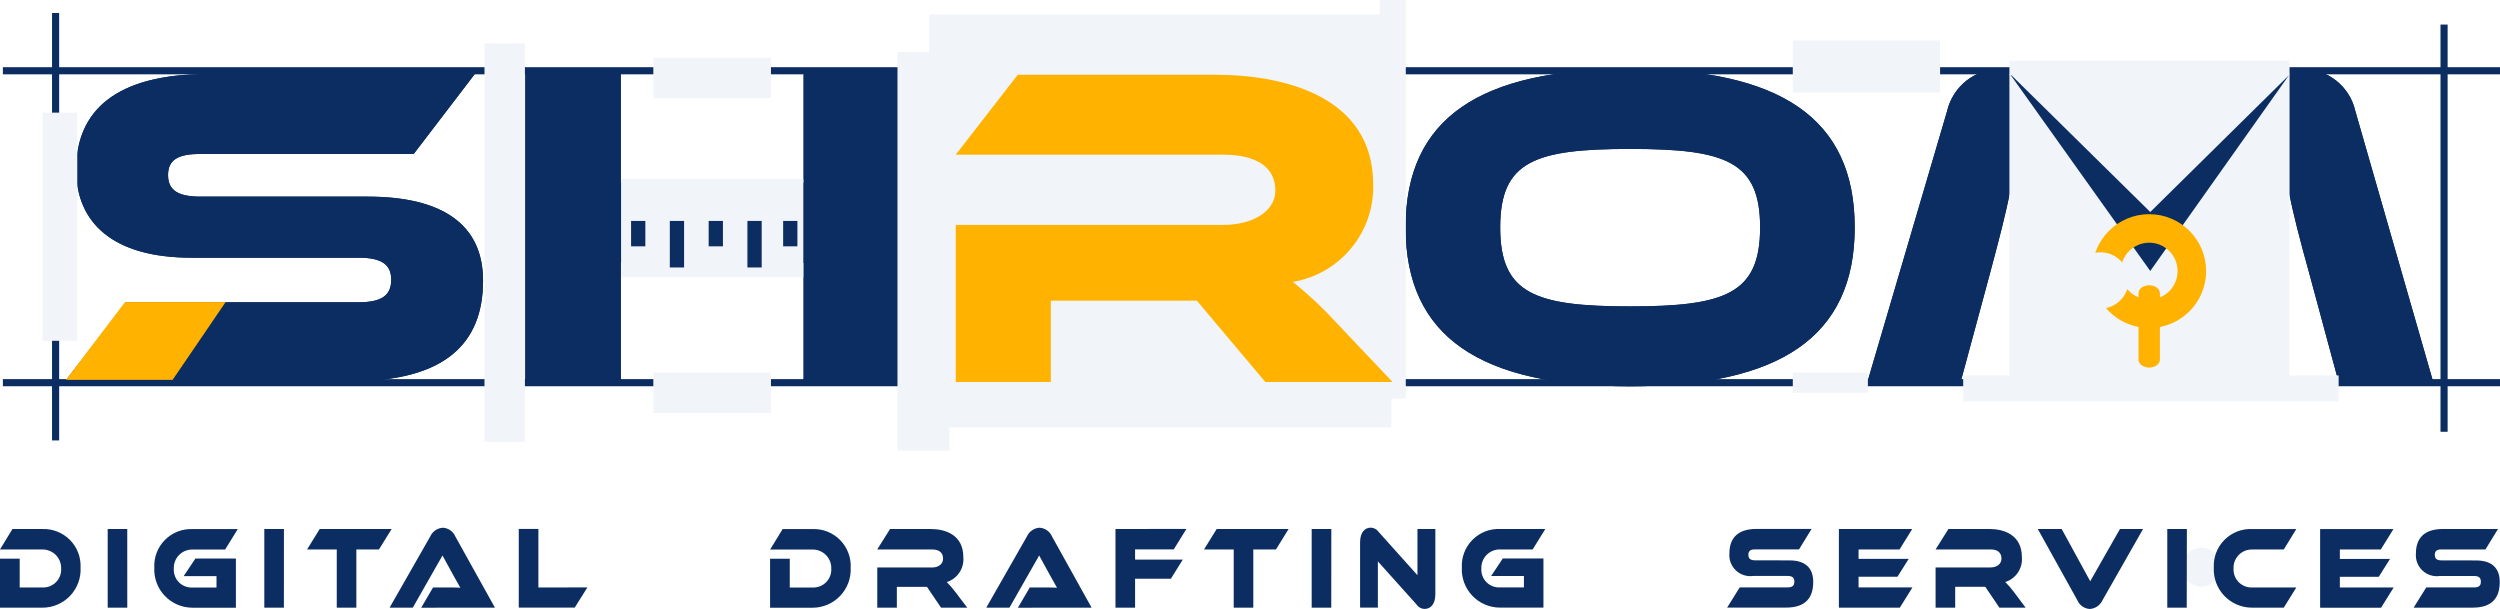
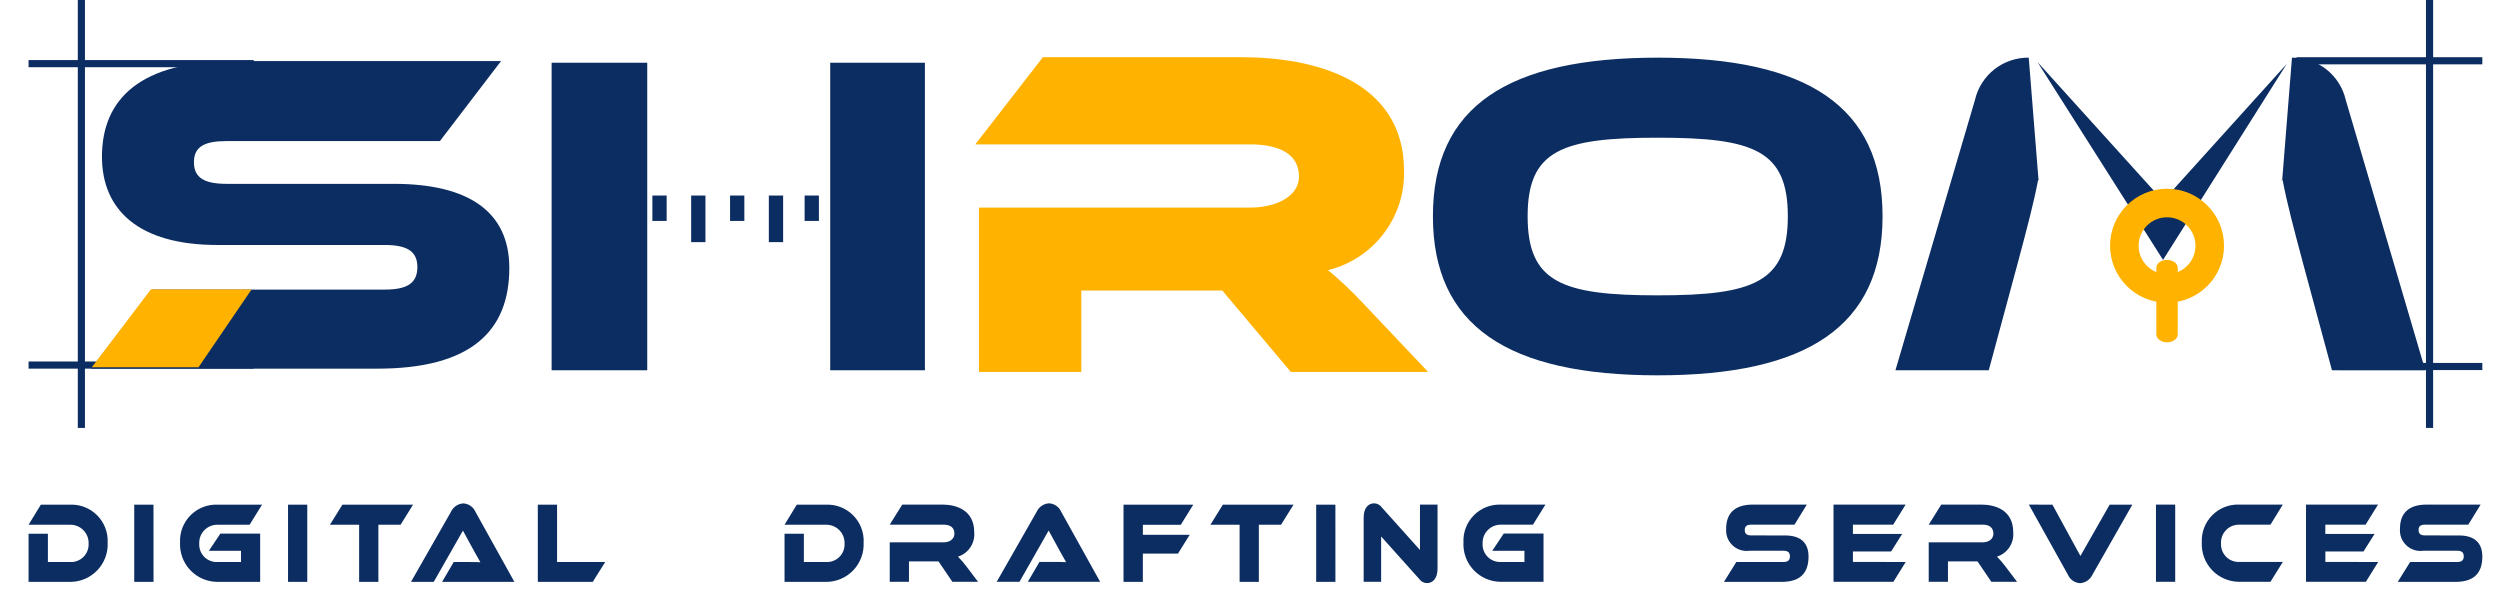
- <svg xmlns="http://www.w3.org/2000/svg" width="175.201" height="42.674" viewBox="0 0 175.201 42.674">
-   <g id="Group_13" data-name="Group 13" transform="translate(-8.799 -7.947)">
-     <rect id="Rectangle_17" data-name="Rectangle 17" width="174.873" height="38.941" transform="translate(9.102 8.128)" fill="none" />
-     <path id="Path_2" data-name="Path 2" d="M13.31-99.174c-1.545,0-2.285-.418-2.285-1.513s.74-1.48,2.285-1.48H28.242l4.28-5.6h-18.7c-6.533,0-9.236,2.639-9.236,6.694,0,3.7,2.542,6.179,8.078,6.179H24.38c1.577,0,2.285.451,2.285,1.545,0,1.126-.708,1.577-2.285,1.577H8.1l-4.28,5.535H23.865c6.565,0,9.236-2.639,9.236-7.048,0-3.926-2.832-5.889-8.078-5.889Zm48.884-8.592H55.564v7.627H42.756v-7.627H36.062v21.529h6.694v-8.3H55.564v8.3h6.629ZM92.862-90.42a27.455,27.455,0,0,0-3.025-2.832,6.741,6.741,0,0,0,5.632-6.822c0-6.147-6.179-7.691-11.07-7.691H70.561l-4.344,5.6h18.73c2.285,0,3.669.837,3.669,2.51,0,1.48-1.609,2.414-3.669,2.414H66.216v11.006h6.662v-5.7H83.111l4.8,5.7h8.914Zm20.628-17.7c-10.491,0-15.737,3.411-15.737,11.1S103-85.883,113.491-85.883c10.459,0,15.737-3.443,15.737-11.135S123.95-108.12,113.491-108.12Zm0,16.638c-6.694,0-9.107-.9-9.107-5.535s2.414-5.5,9.107-5.5,9.107.869,9.107,5.5S120.184-91.482,113.491-91.482ZM143.1-105.835a3.944,3.944,0,0,0-3.637-2.285,3.819,3.819,0,0,0-3.765,2.961l-5.567,18.923h6.533l2.027-7.5c.644-2.414,1.126-4.216,1.448-5.921.676,1.448,1.448,2.961,3.025,5.921l2.9,5.439c1.126,2.124,2.221,2.414,3.83,2.414s2.7-.29,3.83-2.414l2.9-5.407c1.48-2.8,2.285-4.441,2.993-5.954.354,1.738.8,3.476,1.48,5.921l2.027,7.5h6.629l-5.439-18.923a3.784,3.784,0,0,0-3.733-2.961,4.011,4.011,0,0,0-3.669,2.285l-3.443,6.114c-1.9,3.315-2.735,4.892-3.443,6.4-.74-1.513-1.577-3.122-3.476-6.436Z" transform="translate(9.551 120.901)" fill="#0c2d62" />
-     <path id="Path_8" data-name="Path 8" d="M13.31-99.174c-1.545,0-2.285-.418-2.285-1.513s.74-1.48,2.285-1.48H28.242l4.28-5.6h-18.7c-6.533,0-9.236,2.639-9.236,6.694,0,3.7,2.542,6.179,8.078,6.179H24.38c1.577,0,2.285.451,2.285,1.545,0,1.126-.708,1.577-2.285,1.577H8.1l-4.28,5.535H23.865c6.565,0,9.236-2.639,9.236-7.048,0-3.926-2.832-5.889-8.078-5.889Zm48.884-8.592H55.564v7.627H42.756v-7.627H36.062v21.529h6.694v-8.3H55.564v8.3h6.629ZM92.862-90.42a27.455,27.455,0,0,0-3.025-2.832,6.741,6.741,0,0,0,5.632-6.822c0-6.147-6.179-7.691-11.07-7.691H70.561l-4.344,5.6h18.73c2.285,0,3.669.837,3.669,2.51,0,1.48-1.609,2.414-3.669,2.414H66.216v11.006h6.662v-5.7H83.111l4.8,5.7h8.914Zm20.628-17.7c-10.491,0-15.737,3.411-15.737,11.1S103-85.883,113.491-85.883c10.459,0,15.737-3.443,15.737-11.135S123.95-108.12,113.491-108.12Zm0,16.638c-6.694,0-9.107-.9-9.107-5.535s2.414-5.5,9.107-5.5,9.107.869,9.107,5.5S120.184-91.482,113.491-91.482ZM143.1-105.835a3.944,3.944,0,0,0-3.637-2.285,3.819,3.819,0,0,0-3.765,2.961l-5.567,18.923h6.533l2.027-7.5c.644-2.414,1.126-4.216,1.448-5.921.676,1.448,1.448,2.961,3.025,5.921l2.9,5.439c1.126,2.124,2.221,2.414,3.83,2.414s2.7-.29,3.83-2.414l2.9-5.407c1.48-2.8,2.285-4.441,2.993-5.954.354,1.738.8,3.476,1.48,5.921l2.027,7.5h6.629l-5.439-18.923a3.784,3.784,0,0,0-3.733-2.961,4.011,4.011,0,0,0-3.669,2.285l-3.443,6.114c-1.9,3.315-2.735,4.892-3.443,6.4-.74-1.513-1.577-3.122-3.476-6.436Z" transform="translate(9.551 120.901)" fill="#0c2d62" />
-     <rect id="Rectangle_10" data-name="Rectangle 10" width="19.633" height="21.859" transform="translate(149.619 13.007)" fill="#f1f4f9" />
-     <line id="Line_1" data-name="Line 1" x2="175" transform="translate(9 12.906)" fill="none" stroke="#0c2d62" stroke-width="0.5" />
-     <path id="Path_6" data-name="Path 6" d="M0,0H175" transform="translate(9 34.765)" fill="none" stroke="#0c2d62" stroke-width="0.5" />
-     <rect id="Rectangle_13" data-name="Rectangle 13" width="32.384" height="28.943" transform="translate(73.921 8.959)" fill="#f1f4f9" />
-     <line id="Line_3" data-name="Line 3" y2="29.955" transform="translate(12.695 8.858)" fill="none" stroke="#0c2d62" stroke-width="0.5" />
-     <line id="Line_4" data-name="Line 4" y2="28.538" transform="translate(180.08 9.668)" fill="none" stroke="#0c2d62" stroke-width="0.5" />
-     <rect id="Rectangle_1" data-name="Rectangle 1" width="12.771" height="6.882" transform="translate(52.325 20.496)" fill="#f1f4f9" />
-     <g id="Group_2" data-name="Group 2" transform="translate(53.525 23.431)">
-       <g id="Group_1" data-name="Group 1" transform="translate(10.372 0) rotate(90)">
-         <path id="Path_12" data-name="Path 12" d="M3.261,0" transform="translate(0 -1)" fill="none" stroke="#0c2d62" stroke-width="1" />
-         <line id="Line_6" data-name="Line 6" x2="1.779" transform="translate(0 -0.285)" fill="none" stroke="#0c2d62" stroke-width="1" />
+ <svg xmlns="http://www.w3.org/2000/svg" width="175" height="42" viewBox="0 0 175 42">
+   <g id="Group_19" data-name="Group 19" transform="translate(-378 -624)">
+     <rect id="Rectangle_19" data-name="Rectangle 19" width="175" height="42" transform="translate(378 624)" fill="none" />
+     <g id="Group_18" data-name="Group 18" transform="translate(2 0.255)">
+       <g id="Group_17" data-name="Group 17" transform="translate(0.263)">
+         <g id="Group_15" data-name="Group 15" transform="translate(-170 95.887)">
+           <path id="Path_2" data-name="Path 2" d="M13.31-99.174c-1.545,0-2.285-.418-2.285-1.513s.74-1.48,2.285-1.48H28.242l4.28-5.6h-18.7c-6.533,0-9.236,2.639-9.236,6.694,0,3.7,2.542,6.179,8.078,6.179H24.38c1.577,0,2.285.451,2.285,1.545,0,1.126-.708,1.577-2.285,1.577H8.1l-4.28,5.535H23.865c6.565,0,9.236-2.639,9.236-7.048,0-3.926-2.832-5.889-8.078-5.889Z" transform="translate(548.288 639.901)" fill="#0c2d62" />
+           <line id="Line_1" data-name="Line 1" x2="15.763" transform="translate(547.737 532.313)" fill="none" stroke="#0c2d62" stroke-width="0.5" />
+           <path id="Path_6" data-name="Path 6" d="M0,0H15.763" transform="translate(547.737 553.413)" fill="none" stroke="#0c2d62" stroke-width="0.5" />
+           <line id="Line_3" data-name="Line 3" y2="29.955" transform="translate(551.433 527.858)" fill="none" stroke="#0c2d62" stroke-width="0.5" />
+           <path id="Path_10" data-name="Path 10" d="M241.264,432.328h7.053L244.6,437.78h-7.468Z" transform="translate(315.033 115.786)" fill="#ffb200" />
+         </g>
+         <path id="Path_16" data-name="Path 16" d="M130.887-108.12h0a3.819,3.819,0,0,1,3.765,2.961l5.567,18.923h-6.533l-2.027-7.5c-.644-2.414-1.126-4.216-1.448-5.921-.135.288.067.029,0,0Z" transform="translate(405.288 735.901)" fill="#0c2d62" />
+         <path id="Path_17" data-name="Path 17" d="M62.193-107.766H55.564v13.227H42.756v-13.227H36.062v21.529h6.694v-8.3H55.564v8.3h6.629ZM92.862-90.42a27.455,27.455,0,0,0-3.025-2.832,6.741,6.741,0,0,0,5.632-6.822c0-6.147-6.179-7.691-11.07-7.691H70.561l-4.344,5.6h18.73c2.285,0,3.669.837,3.669,2.51,0,1.48-1.609,2.414-3.669,2.414H66.216v11.006h6.662v-5.7H83.111l4.8,5.7h8.914Zm20.628-17.7c-10.491,0-15.737,3.411-15.737,11.1S103-85.883,113.491-85.883c10.459,0,15.737-3.443,15.737-11.135S123.95-108.12,113.491-108.12Zm0,16.638c-6.694,0-9.107-.9-9.107-5.535s2.414-5.5,9.107-5.5,9.107.869,9.107,5.5S120.184-91.482,113.491-91.482Zm25.971-16.638h0a3.819,3.819,0,0,0-3.765,2.961l-5.567,18.923h6.533l2.027-7.5c.644-2.414,1.126-4.216,1.448-5.921.135.288-.067.029,0,0Z" transform="translate(378.288 735.901)" fill="#0c2d62" />
+         <g id="Group_14" data-name="Group 14" transform="translate(421.903 637.431)">
+           <g id="Group_1" data-name="Group 1" transform="translate(10.372 0) rotate(90)">
+             <path id="Path_12" data-name="Path 12" d="M3.261,0" transform="translate(0 -1)" fill="none" stroke="#0c2d62" stroke-width="1" />
+             <line id="Line_6" data-name="Line 6" x2="1.779" transform="translate(0 -0.285)" fill="none" stroke="#0c2d62" stroke-width="1" />
+           </g>
+           <g id="Group_1-2" data-name="Group 1" transform="translate(7.153 0) rotate(90)">
+             <line id="Line_5" data-name="Line 5" x2="3.261" transform="translate(0 -1)" fill="none" stroke="#0c2d62" stroke-width="1" />
+             <line id="Line_6-2" data-name="Line 6" x2="1.779" transform="translate(0 1.715)" fill="none" stroke="#0c2d62" stroke-width="1" />
+           </g>
+           <g id="Group_1-3" data-name="Group 1" transform="translate(0.715 0) rotate(90)">
+             <line id="Line_5-2" data-name="Line 5" x2="3.261" transform="translate(0 -2)" fill="none" stroke="#0c2d62" stroke-width="1" />
+             <line id="Line_6-3" data-name="Line 6" x2="1.779" transform="translate(0 0.715)" fill="none" stroke="#0c2d62" stroke-width="1" />
+           </g>
+         </g>
+         <g id="Group_16" data-name="Group 16" transform="translate(545.356 576.081)">
+           <path id="Path_4" data-name="Path 4" d="M829.186,185.242l-8.795-13.856,8.795,9.725,8.661-9.589Z" transform="translate(-847.392 -119.386)" fill="#0c2d62" />
+           <path id="Path_5" data-name="Path 5" d="M818.287,178.9s3.37-4.089,8.182-2.8A10.51,10.51,0,0,1,831,178.9" transform="translate(-842.57 -115.927)" fill="none" stroke="#ffb200" stroke-linecap="round" stroke-width="1" opacity="0" />
+           <g id="Ellipse_2" data-name="Ellipse 2" transform="translate(-21.915 60.875)" fill="none" stroke="#ffb200" stroke-width="2">
+             <ellipse cx="3.989" cy="3.989" rx="3.989" ry="3.989" stroke="none" />
+             <ellipse cx="3.989" cy="3.989" rx="2.989" ry="2.989" fill="none" />
+           </g>
+           <path id="Path_7" data-name="Path 7" d="M.75,0c.414,0,.75.25.75.559V5.213c0,.309-.336.559-.75.559S0,5.522,0,5.213V.559C0,.25.336,0,.75,0Z" transform="translate(-18.676 65.856)" fill="#ffb200" />
+         </g>
+         <line id="Line_12" data-name="Line 12" x1="13" transform="translate(536.5 628)" fill="none" stroke="#0c2d62" stroke-width="0.5" />
+         <path id="Path_18" data-name="Path 18" d="M12.922,0H2.855" transform="translate(536.578 649.4)" fill="none" stroke="#0c2d62" stroke-width="0.5" />
+         <line id="Line_13" data-name="Line 13" y2="29.955" transform="translate(545.805 623.745)" fill="none" stroke="#0c2d62" stroke-width="0.5" />
+         <path id="Path_19" data-name="Path 19" d="M338.763-89.025a27.454,27.454,0,0,0-3.025-2.832,6.741,6.741,0,0,0,5.632-6.822c0-6.147-6.179-7.691-11.07-7.691H316.461l-4.345,5.6h18.73c2.285,0,3.669.837,3.669,2.51,0,1.48-1.609,2.414-3.669,2.414h-18.73v11.006h6.662v-5.7h10.234l4.8,5.7h8.914Zm-.613-7.658v0Z" transform="translate(132.4 734.371)" fill="#ffb200" stroke="#ffb200" stroke-width="0.5" />
      </g>
-       <g id="Group_1-2" data-name="Group 1" transform="translate(7.153 0) rotate(90)">
-         <line id="Line_5" data-name="Line 5" x2="3.261" transform="translate(0 -1)" fill="none" stroke="#0c2d62" stroke-width="1" />
-         <line id="Line_6-2" data-name="Line 6" x2="1.779" transform="translate(0 1.715)" fill="none" stroke="#0c2d62" stroke-width="1" />
-       </g>
-       <g id="Group_1-3" data-name="Group 1" transform="translate(0.715 0) rotate(90)">
-         <line id="Line_5-2" data-name="Line 5" x2="3.261" transform="translate(0 -2)" fill="none" stroke="#0c2d62" stroke-width="1" />
-         <line id="Line_6-3" data-name="Line 6" x2="1.779" transform="translate(0 0.715)" fill="none" stroke="#0c2d62" stroke-width="1" />
-       </g>
+       <path id="Path_20" data-name="Path 20" d="M7.489-18.341a2.534,2.534,0,0,0-2.621-2.65H2.812l-.859,1.406H4.867a1.272,1.272,0,0,1,1.288,1.317,1.232,1.232,0,0,1-1.288,1.293H3.306v-1.98H1.953v3.37H4.867A2.625,2.625,0,0,0,7.489-18.341Zm3.207-2.65H9.349v5.406H10.7Zm3.877,3.232h2.251v.784H15.178A1.223,1.223,0,0,1,13.9-18.268a1.263,1.263,0,0,1,1.281-1.317h2.244l.872-1.406H15.178a2.528,2.528,0,0,0-2.621,2.65,2.625,2.625,0,0,0,2.621,2.755h2.986v-3.378H15.379Zm6.889-3.232H20.115v5.406h1.347Zm2.459,0-.872,1.406h2.043v4h1.347v-4h1.555l.872-1.406Zm12.041,5.406-2.719-4.889a.993.993,0,0,0-.859-.606,1.023,1.023,0,0,0-.872.606l-2.791,4.889h1.594l2.043-3.588.781,1.43c.143.259.325.59.442.784-.208-.016-.514-.016-.774-.016H31.713l-.813,1.39Zm2.986-1.39v-4.016H37.6v5.406h3.844l.872-1.39Zm21.46-1.366a2.534,2.534,0,0,0-2.621-2.65H55.729l-.859,1.406h2.914a1.272,1.272,0,0,1,1.288,1.317,1.232,1.232,0,0,1-1.288,1.293H56.224v-1.98H54.871v3.37h2.914A2.625,2.625,0,0,0,60.406-18.341Zm7.214,1.7a6.248,6.248,0,0,0-.611-.711,1.642,1.642,0,0,0,1.138-1.713c0-1.543-1.249-1.931-2.238-1.931h-2.8l-.878,1.406H66.02c.462,0,.742.21.742.63,0,.372-.325.606-.742.606H62.234v2.764h1.347v-1.43h2.069l.969,1.43h1.8Zm9.341,1.05-2.719-4.889a.993.993,0,0,0-.859-.606,1.023,1.023,0,0,0-.872.606l-2.791,4.889h1.594l2.043-3.588.781,1.43c.143.259.325.59.442.784-.208-.016-.514-.016-.774-.016H72.714l-.813,1.39ZM78.6-20.991v5.406h1.353v-1.98h2.459l.82-1.317H79.954v-.7h2.654l.872-1.406Zm6.954,0-.872,1.406h2.043v4h1.347v-4h1.555l.872-1.406Zm7.877,0H92.085v5.406h1.347ZM99.839-15.5c.39,0,.742-.3.742-1.018v-4.477H99.351v3.176l-2.667-2.974a.677.677,0,0,0-.54-.291c-.384,0-.735.291-.735,1.01v4.485h1.223v-3.176L99.3-15.787A.661.661,0,0,0,99.839-15.5Zm4.573-2.263h2.251v.784h-1.646a1.223,1.223,0,0,1-1.281-1.293,1.263,1.263,0,0,1,1.281-1.317h2.244l.872-1.406h-3.116a2.528,2.528,0,0,0-2.622,2.65,2.625,2.625,0,0,0,2.622,2.755H108v-3.378h-2.784Zm18.136-1.075c-.312,0-.462-.105-.462-.38s.15-.372.462-.372h3.018l.865-1.406h-3.779c-1.321,0-1.867.663-1.867,1.681a1.439,1.439,0,0,0,1.633,1.551h2.368c.319,0,.462.113.462.388s-.143.4-.462.4h-3.291l-.865,1.39h4.053c1.327,0,1.867-.663,1.867-1.77,0-.986-.572-1.479-1.633-1.479Zm7.11,1.858v-.735h2.674l.774-1.228h-3.448v-.646h2.817l.872-1.406H128.3v5.406h4.189l.865-1.39Zm10.694.339a6.249,6.249,0,0,0-.611-.711,1.642,1.642,0,0,0,1.138-1.713c0-1.543-1.249-1.931-2.238-1.931h-2.8l-.878,1.406h3.786c.462,0,.742.21.742.63,0,.372-.325.606-.742.606h-3.786v2.764h1.347v-1.43h2.069l.969,1.43h1.8Zm1.62-4.355L144.7-16.1a.993.993,0,0,0,.859.606,1.039,1.039,0,0,0,.872-.606l2.784-4.889h-1.587L145.582-17.4l-1.958-3.588Zm10.245,0H150.87v5.406h1.347Zm4.482,4.016a1.234,1.234,0,0,1-1.275-1.293,1.253,1.253,0,0,1,1.275-1.317h2.186l.865-1.406H156.7a2.528,2.528,0,0,0-2.621,2.65,2.625,2.625,0,0,0,2.621,2.755h2.186l.865-1.39Zm6.03,0v-.735H165.4l.774-1.228h-3.448v-.646h2.817l.872-1.406h-5.041v5.406h4.189l.865-1.39Zm6.986-1.858c-.312,0-.462-.105-.462-.38s.15-.372.462-.372h3.018l.865-1.406h-3.779c-1.321,0-1.867.663-1.867,1.681a1.439,1.439,0,0,0,1.633,1.551h2.368c.319,0,.462.113.462.388s-.143.4-.462.4h-3.292l-.865,1.39h4.053c1.327,0,1.867-.663,1.867-1.77,0-.986-.572-1.479-1.633-1.479Z" transform="translate(376.047 680.062)" fill="#0c2d62" />
    </g>
-     <rect id="Rectangle_5" data-name="Rectangle 5" width="2.429" height="15.99" transform="translate(11.785 15.841)" fill="#f1f4f9" />
-     <rect id="Rectangle_6" data-name="Rectangle 6" width="2.834" height="27.931" transform="translate(42.752 10.983)" fill="#f1f4f9" />
-     <rect id="Rectangle_7" data-name="Rectangle 7" width="3.643" height="27.931" transform="translate(71.695 11.59)" fill="#f1f4f9" />
-     <rect id="Rectangle_8" data-name="Rectangle 8" width="1.822" height="27.931" transform="translate(105.496 7.947)" fill="#f1f4f9" />
-     <rect id="Rectangle_9" data-name="Rectangle 9" width="10.322" height="3.643" transform="translate(134.439 10.781)" fill="#f1f4f9" />
-     <rect id="Rectangle_14" data-name="Rectangle 14" width="5.262" height="1.417" transform="translate(134.439 34.057)" fill="#f1f4f9" />
-     <rect id="Rectangle_12" data-name="Rectangle 12" width="26.312" height="1.822" transform="translate(146.38 34.259)" fill="#f1f4f9" />
-     <g id="Group_4" data-name="Group 4" transform="translate(149.619 13.081)">
-       <path id="Path_4" data-name="Path 4" d="M830.263,185.242l-9.872-13.856,9.872,9.725,9.721-9.589Z" transform="translate(-820.392 -171.386)" fill="#0c2d62" />
-       <path id="Path_5" data-name="Path 5" d="M818.287,178.9a10.741,10.741,0,0,1,9.558-2.8,12.8,12.8,0,0,1,5.292,2.8" transform="translate(-815.57 -167.927)" fill="none" stroke="#ffb200" stroke-linecap="round" stroke-width="1" opacity="0" />
-       <g id="Ellipse_2" data-name="Ellipse 2" transform="translate(5.808 9.875)" fill="none" stroke="#ffb200" stroke-width="2">
-         <ellipse cx="3.989" cy="3.989" rx="3.989" ry="3.989" stroke="none" />
-         <ellipse cx="3.989" cy="3.989" rx="2.989" ry="2.989" fill="none" />
-       </g>
-       <ellipse id="Ellipse_3" data-name="Ellipse 3" cx="1.36" cy="1.36" rx="1.36" ry="1.36" transform="translate(12.083 33.252)" fill="#f1f4f9" />
-       <path id="Path_7" data-name="Path 7" d="M.75,0c.414,0,.75.25.75.559V5.213c0,.309-.336.559-.75.559S0,5.522,0,5.213V.559C0,.25.336,0,.75,0Z" transform="translate(9.047 14.856)" fill="#ffb200" />
-     </g>
-     <rect id="Rectangle_11" data-name="Rectangle 11" width="19.633" height="1.012" transform="translate(149.619 12.198)" fill="#f1f4f9" />
-     <path id="Path_9" data-name="Path 9" d="M338.763-89.025a27.454,27.454,0,0,0-3.025-2.832,6.741,6.741,0,0,0,5.632-6.822c0-6.147-6.179-7.691-11.07-7.691H316.461l-4.345,5.6h18.73c2.285,0,3.669.837,3.669,2.51,0,1.48-1.609,2.414-3.669,2.414h-18.73v11.006h6.662v-5.7h10.234l4.8,5.7h8.914Zm4.892-6.6Z" transform="translate(-236.338 119.556)" fill="#ffb200" />
-     <rect id="Rectangle_15" data-name="Rectangle 15" width="8.243" height="2.834" transform="translate(54.585 11.995)" fill="#f1f4f9" />
-     <rect id="Rectangle_16" data-name="Rectangle 16" width="8.243" height="2.834" transform="translate(54.585 34.057)" fill="#f1f4f9" />
-     <path id="Path_10" data-name="Path 10" d="M241.264,432.328h7.053L244.6,437.78h-7.468Z" transform="translate(-223.704 -403.214)" fill="#ffb200" />
-     <path id="Path_11" data-name="Path 11" d="M7.6-18.286a2.585,2.585,0,0,0-2.674-2.7h-2.1l-.876,1.434H4.925a1.3,1.3,0,0,1,1.314,1.343,1.257,1.257,0,0,1-1.314,1.319H3.333v-2.019H1.953v3.436H4.925A2.677,2.677,0,0,0,7.6-18.286Zm3.271-2.7H9.5v5.513h1.373Zm3.954,3.3h2.3v.8H15.44a1.247,1.247,0,0,1-1.307-1.319,1.288,1.288,0,0,1,1.307-1.343h2.289l.889-1.434H15.44a2.578,2.578,0,0,0-2.674,2.7,2.677,2.677,0,0,0,2.674,2.81h3.045v-3.445H15.646Zm7.026-3.3H20.476v5.513h1.373Zm2.508,0-.889,1.434h2.083v4.079h1.373v-4.079H28.51l.889-1.434Zm12.28,5.513-2.773-4.986a1.013,1.013,0,0,0-.876-.618,1.043,1.043,0,0,0-.889.618l-2.846,4.986h1.625l2.083-3.659.8,1.459c.146.264.332.6.451.8-.212-.016-.524-.016-.789-.016H32.3l-.829,1.417Zm3.045-1.417v-4.1H38.308v5.513h3.921l.889-1.417Zm21.886-1.393a2.585,2.585,0,0,0-2.674-2.7H56.8l-.876,1.434h2.972a1.3,1.3,0,0,1,1.314,1.343,1.257,1.257,0,0,1-1.314,1.319H57.3v-2.019h-1.38v3.436h2.972A2.677,2.677,0,0,0,61.568-18.286Zm7.357,1.739a6.372,6.372,0,0,0-.624-.725,1.674,1.674,0,0,0,1.161-1.747c0-1.574-1.274-1.97-2.282-1.97H64.327l-.9,1.434h3.861c.471,0,.756.214.756.643,0,.379-.332.618-.756.618H63.432v2.818h1.373v-1.459h2.11l.988,1.459h1.838Zm9.527,1.071-2.773-4.986a1.013,1.013,0,0,0-.876-.618,1.043,1.043,0,0,0-.889.618l-2.846,4.986h1.625l2.083-3.659.8,1.459c.146.264.332.6.451.8-.212-.016-.524-.016-.789-.016H74.119l-.829,1.417Zm1.672-5.513v5.513H81.5V-17.5h2.508l.836-1.343H81.5v-.717H84.21l.889-1.434Zm7.092,0-.889,1.434h2.083v4.079h1.373v-4.079h1.586l.889-1.434Zm8.034,0H93.876v5.513h1.373Zm6.535,5.6c.4,0,.756-.3.756-1.038v-4.565h-1.254v3.239l-2.72-3.033a.69.69,0,0,0-.551-.3c-.391,0-.75.3-.75,1.03v4.574h1.247v-3.239l2.72,3.033A.674.674,0,0,0,101.784-15.385Zm4.664-2.307h2.3v.8h-1.678a1.247,1.247,0,0,1-1.307-1.319,1.288,1.288,0,0,1,1.307-1.343h2.289l.889-1.434h-3.178a2.578,2.578,0,0,0-2.674,2.7,2.677,2.677,0,0,0,2.674,2.81h3.045v-3.445H107.27Zm18.5-1.1c-.318,0-.471-.107-.471-.387s.153-.379.471-.379h3.078l.882-1.434H125.05c-1.347,0-1.9.676-1.9,1.714a1.468,1.468,0,0,0,1.665,1.582h2.415c.325,0,.471.115.471.4s-.146.4-.471.4h-3.357l-.882,1.417h4.133c1.353,0,1.9-.676,1.9-1.8,0-1.005-.584-1.508-1.665-1.508Zm7.251,1.9v-.75h2.727l.789-1.253h-3.516v-.659h2.873l.889-1.434h-5.141v5.513h4.272l.882-1.417Zm10.907.346a6.374,6.374,0,0,0-.624-.725,1.674,1.674,0,0,0,1.161-1.747c0-1.574-1.274-1.97-2.282-1.97H138.5l-.9,1.434h3.861c.471,0,.756.214.756.643,0,.379-.332.618-.756.618h-3.861v2.818h1.373v-1.459h2.11l.988,1.459h1.838Zm1.652-4.442L147.533-16a1.013,1.013,0,0,0,.876.618A1.06,1.06,0,0,0,149.3-16l2.839-4.986h-1.619l-2.083,3.659-2-3.659Zm10.449,0h-1.373v5.513H155.2Zm4.571,4.1a1.258,1.258,0,0,1-1.3-1.319,1.278,1.278,0,0,1,1.3-1.343H162l.882-1.434h-3.111a2.578,2.578,0,0,0-2.674,2.7,2.677,2.677,0,0,0,2.674,2.81H162l.882-1.417Zm6.15,0v-.75h2.727l.789-1.253h-3.516v-.659H168.8l.889-1.434h-5.141v5.513h4.272l.882-1.417Zm7.125-1.9c-.318,0-.471-.107-.471-.387s.153-.379.471-.379h3.078l.882-1.434h-3.854c-1.347,0-1.9.676-1.9,1.714a1.468,1.468,0,0,0,1.665,1.582h2.415c.325,0,.471.115.471.4s-.146.4-.471.4h-3.357l-.882,1.417h4.133c1.353,0,1.9-.676,1.9-1.8,0-1.005-.584-1.508-1.665-1.508Z" transform="translate(6.846 66.007)" fill="#0c2d62" />
-     <circle id="Ellipse_4" data-name="Ellipse 4" cx="1.97" cy="1.97" r="1.97" transform="translate(154.036 25.628)" fill="#f1f4f9" />
  </g>
</svg>
